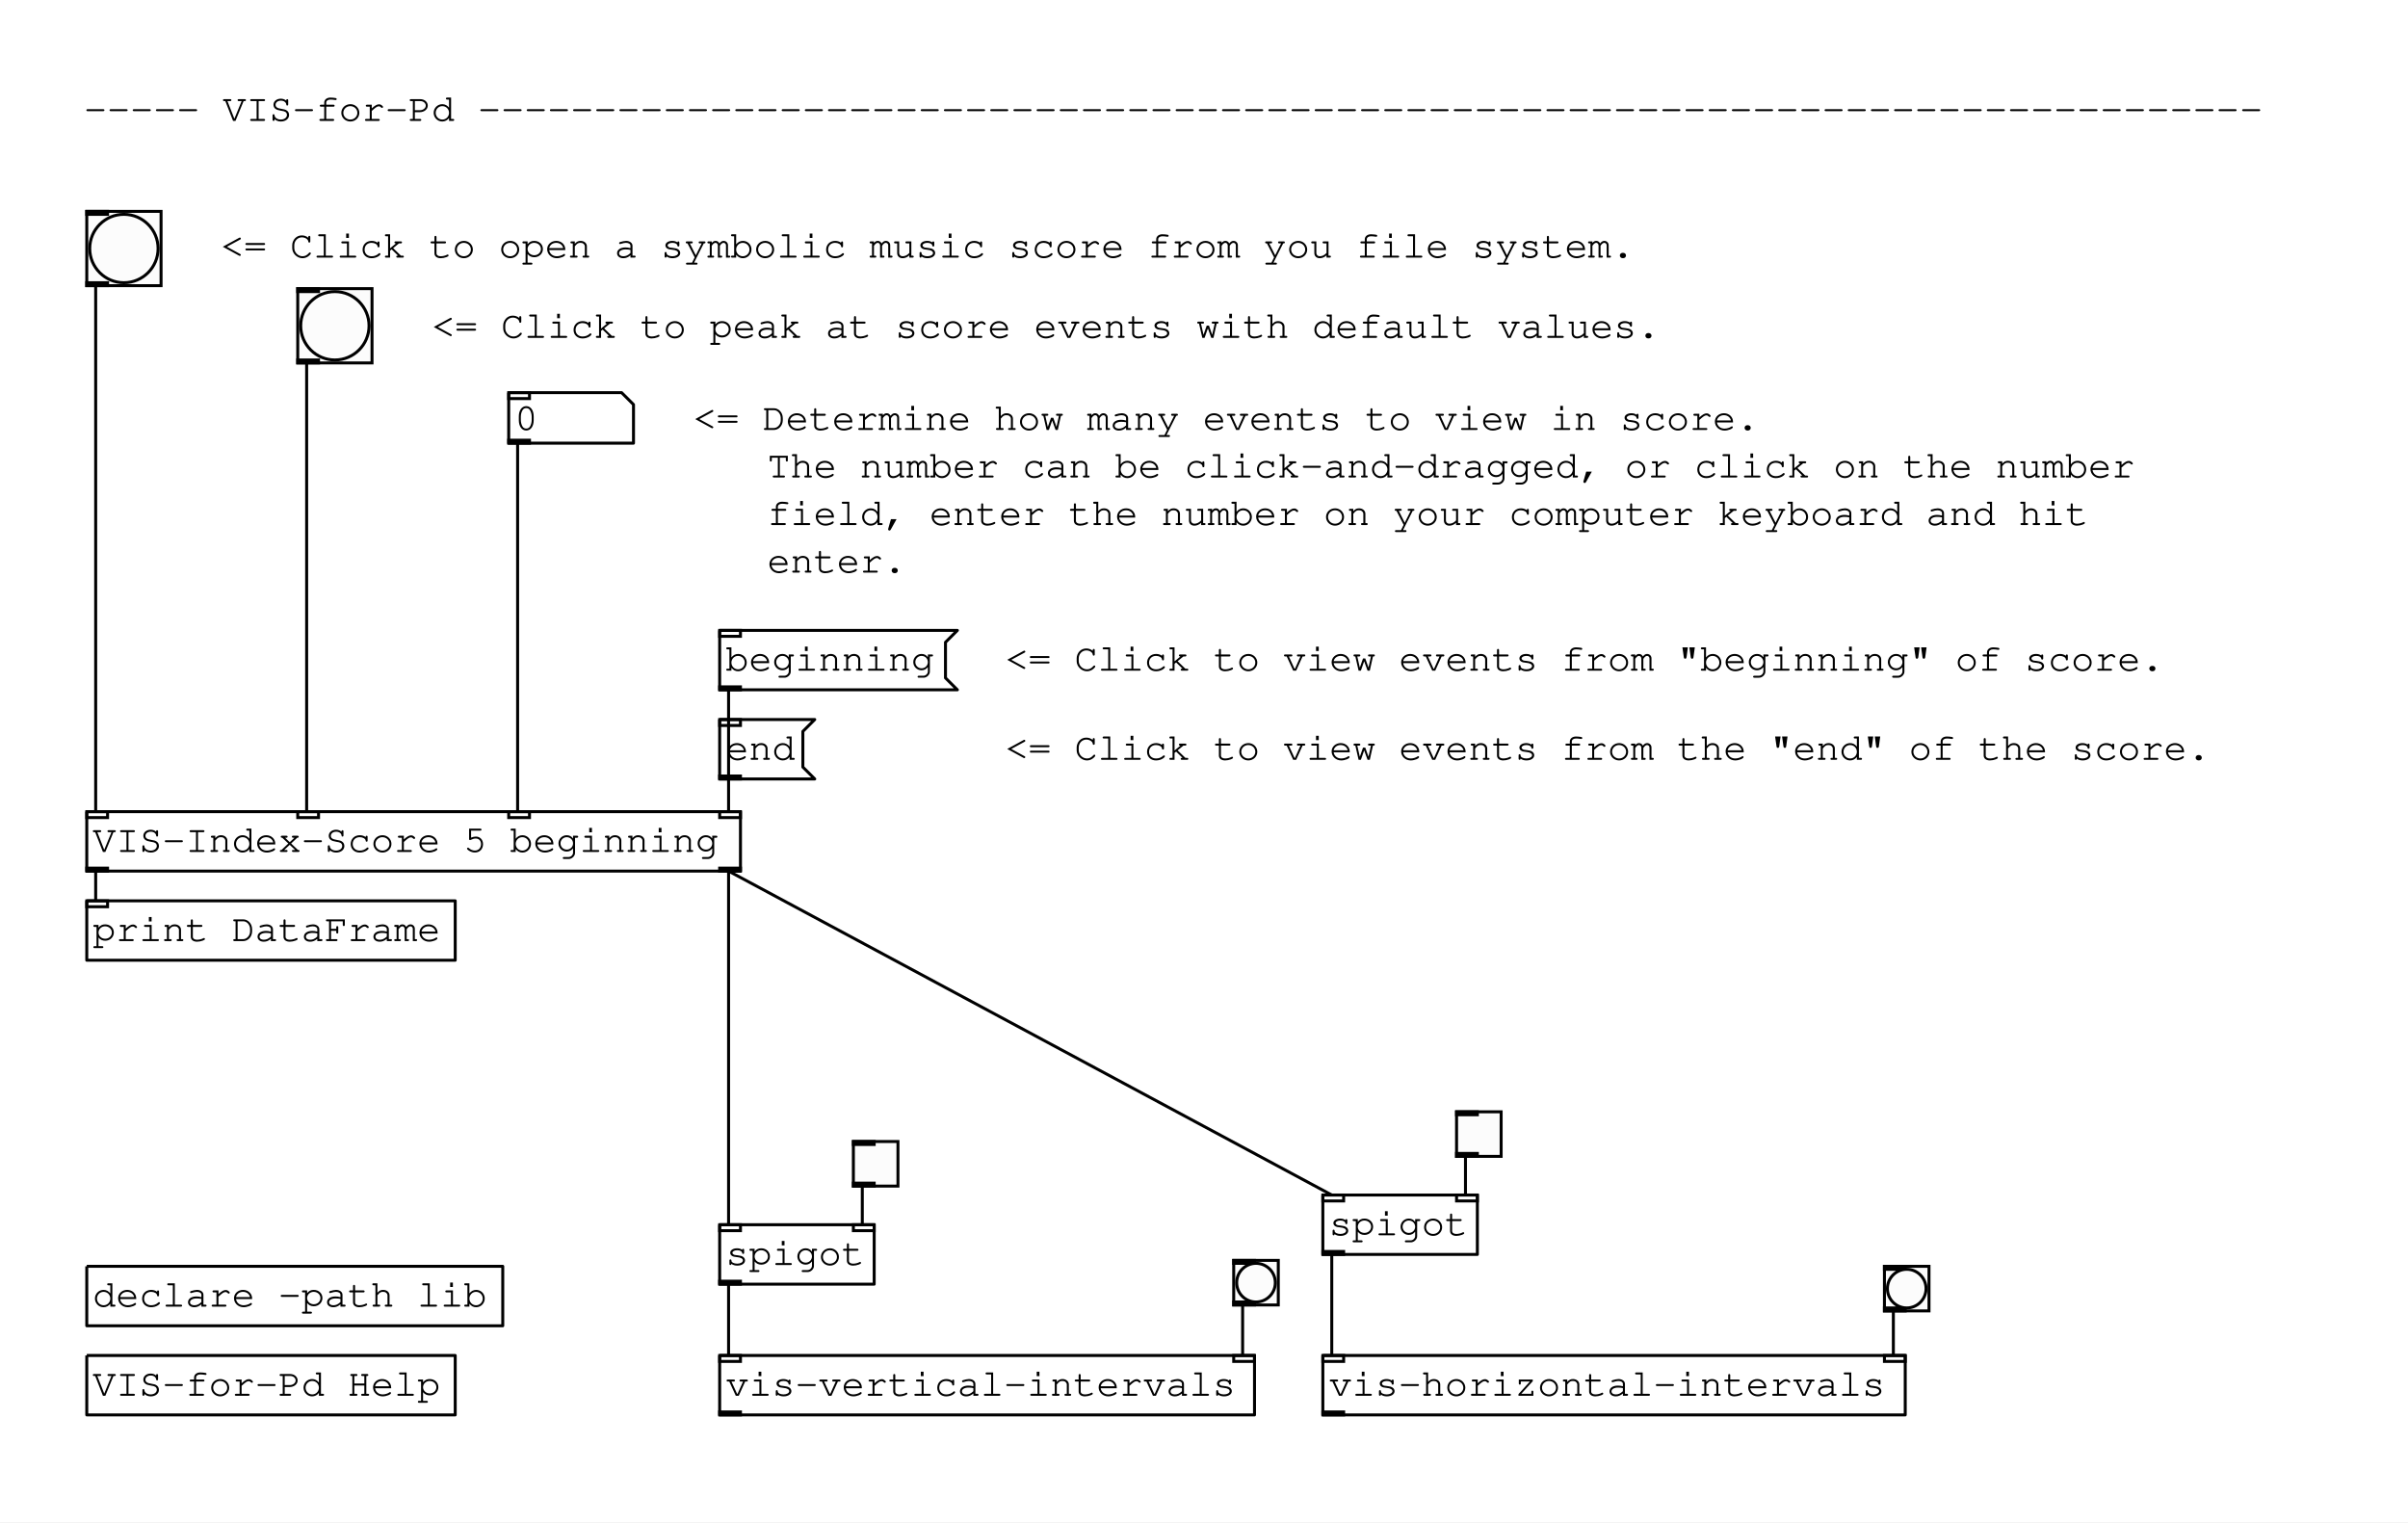
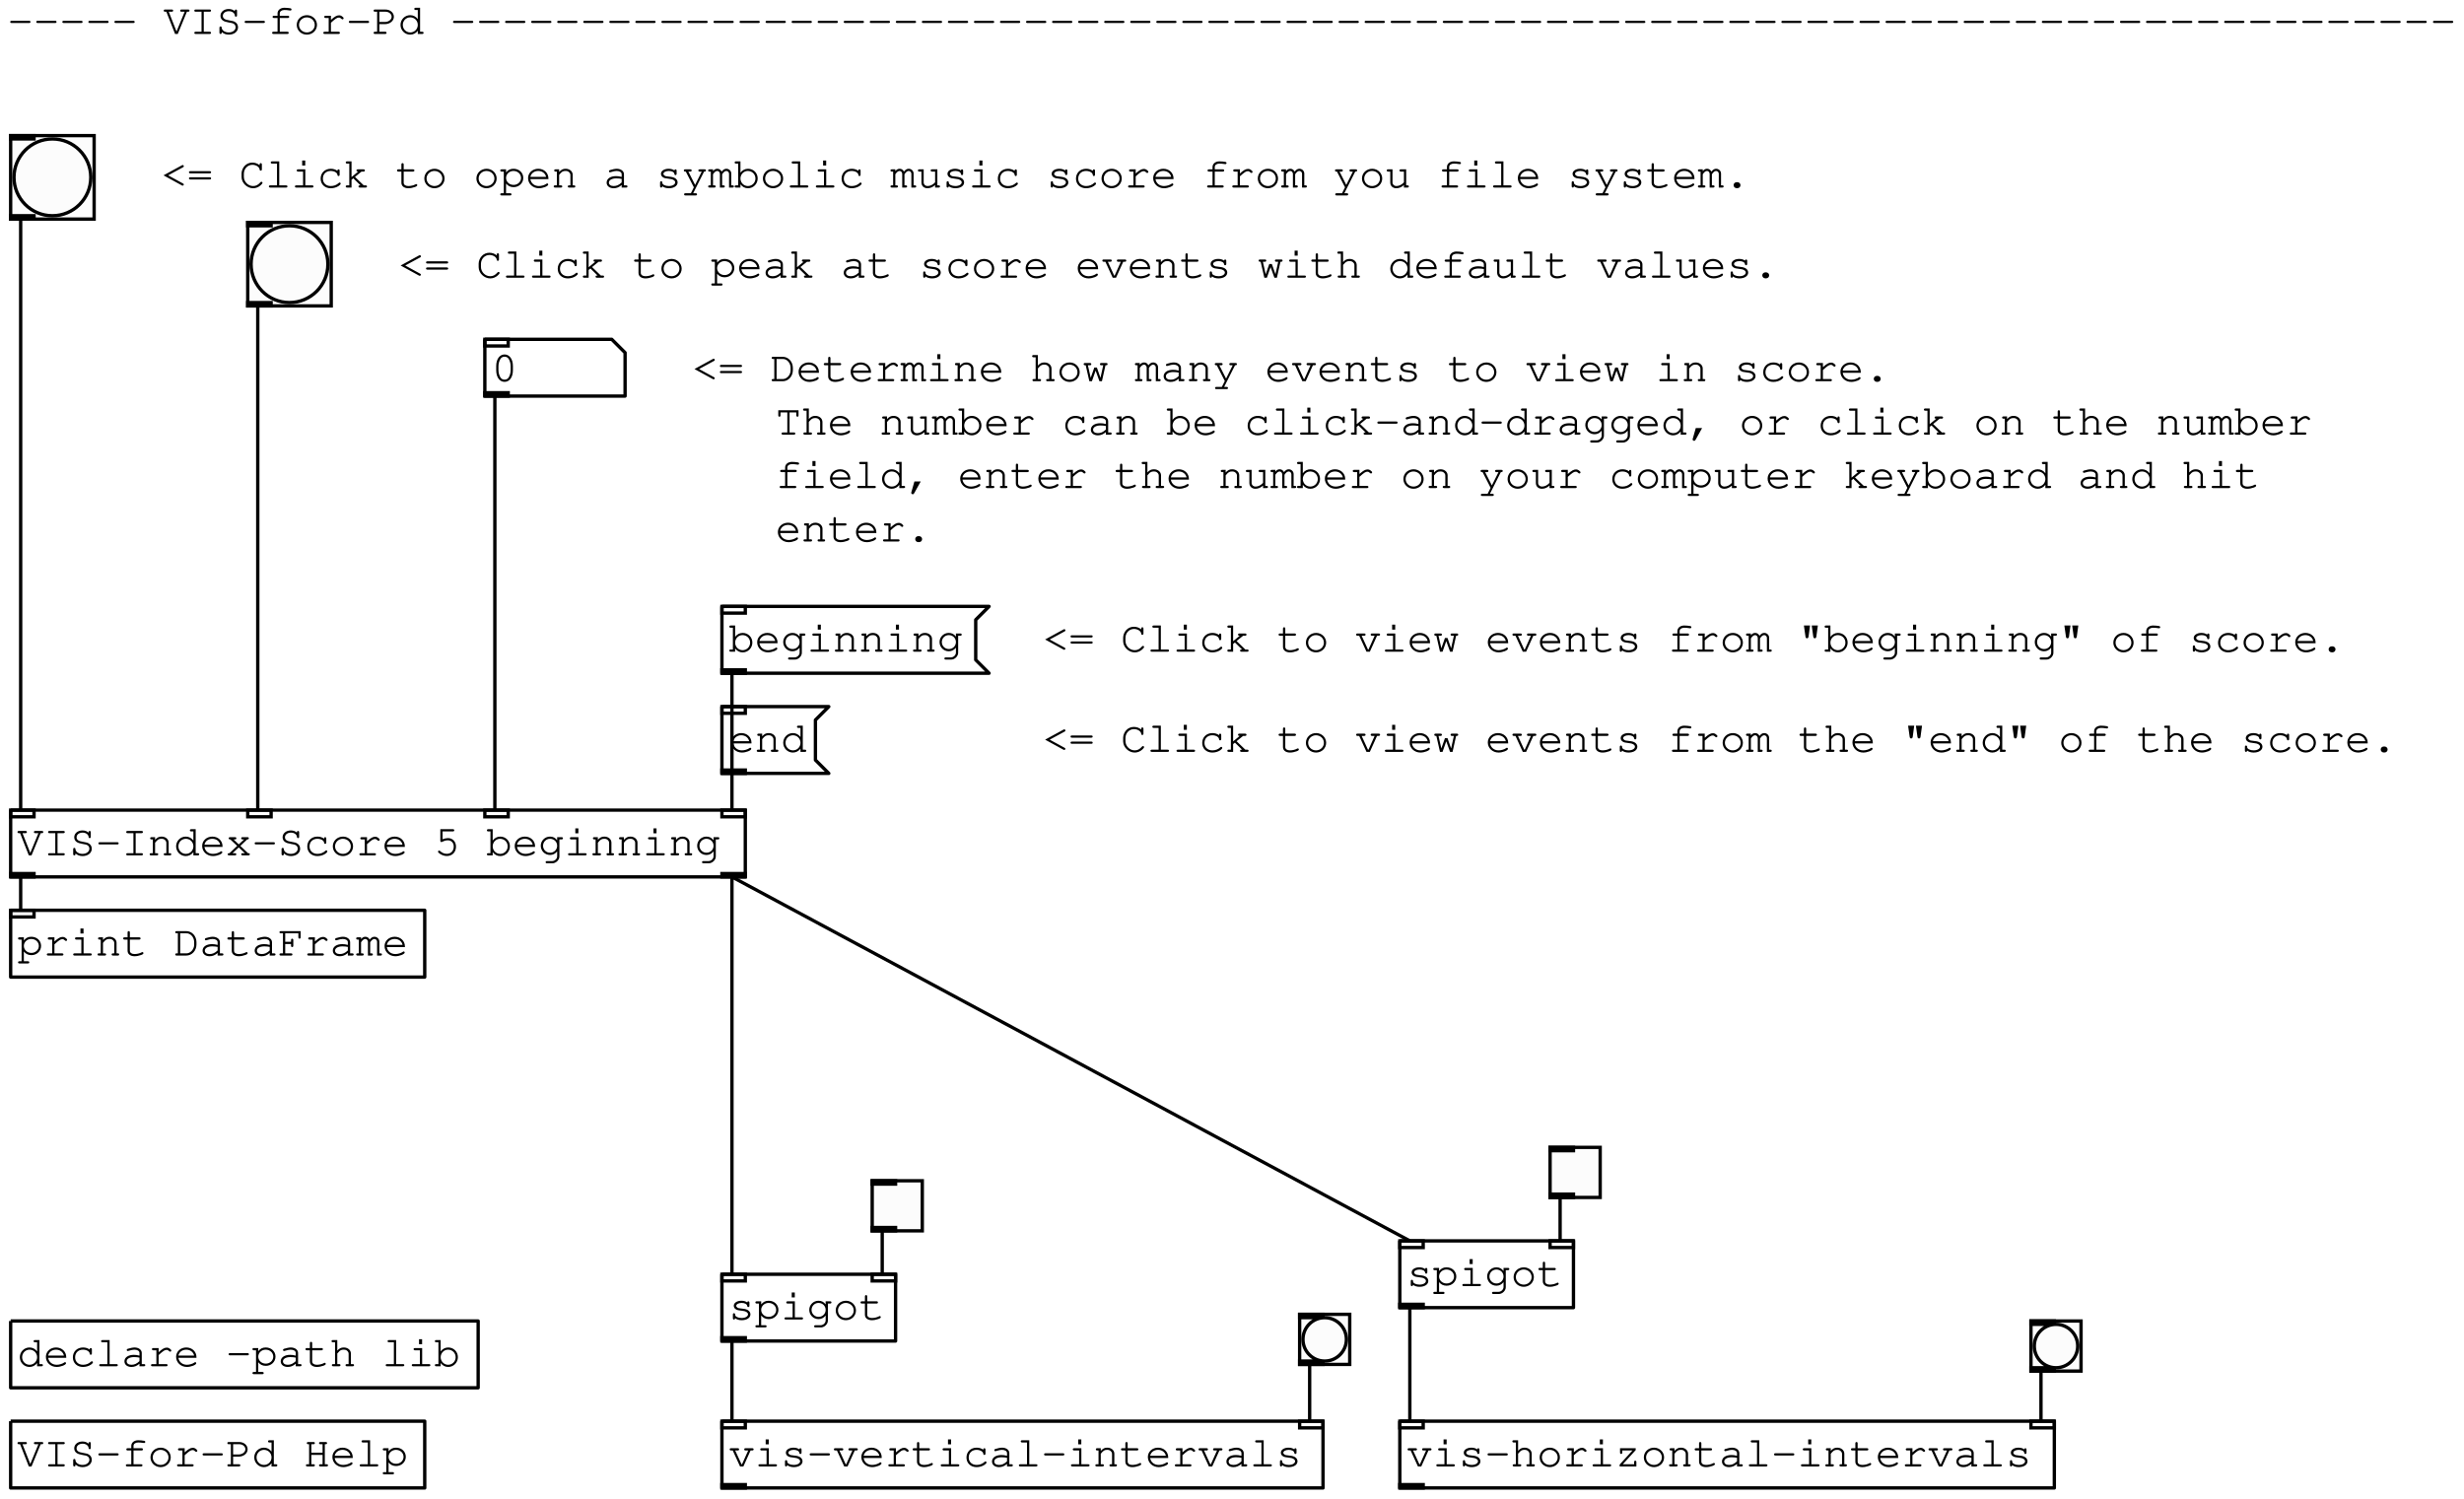
- <svg xmlns="http://www.w3.org/2000/svg" version="1.1" x="0" y="0" width="810" height="512" viewBox="0, 0, 810, 512">
+ <svg xmlns="http://www.w3.org/2000/svg" version="1.1" id="Layer_1" x="0px" y="0px" width="737.5px" height="448.5px" viewBox="26 30.5 737.5 448.5" enable-background="new 26 30.5 737.5 448.5" xml:space="preserve">
  <g id="Background">
-     <rect x="0" y="0" width="810" height="512" fill="#FFFFFF" />
+     <rect fill="#FFFFFF" width="810" height="512" />
  </g>
-   <g id="Layer_1">
+   <g id="Layer_1_1_">
    <g>
-       <path d="M29.188,455.9 L153.126,455.9 L153.126,475.89 L29.188,475.89 L29.188,455.9" fill-opacity="0" stroke="#000000" stroke-width="1" stroke-linejoin="round" />
-       <text transform="matrix(1, 0, -0, 1, 89.667, 465.451)">
-         <tspan x="-58.48" y="4" font-family="Courier" font-size="12.993" fill="#000000">VIS-for-Pd Hel</tspan>
-         <tspan x="50.683" y="4" font-family="Courier" font-size="12.993" kerning="0" fill="#000000">p</tspan>
-       </text>
-       <path d="M29.188,425.915 L169.117,425.915 L169.117,445.905 L29.188,445.905 L29.188,425.915" fill-opacity="0" stroke="#000000" stroke-width="1" stroke-linejoin="round" />
-       <text transform="matrix(1, 0, -0, 1, 97.464, 435.466)">
-         <tspan x="-66.278" y="4" font-family="Courier" font-size="12.993" fill="#000000">declare -path li</tspan>
-         <tspan x="58.48" y="4" font-family="Courier" font-size="12.993" kerning="0" fill="#000000">b</tspan>
-       </text>
-       <path d="M29.188,71.092 L54.176,71.092 L54.176,96.079 L29.188,96.079 z" fill="#FCFCFC" />
-       <path d="M29.188,71.092 L54.176,71.092 L54.176,96.079 L29.188,96.079 z" fill-opacity="0" stroke="#000000" stroke-width="1" stroke-linecap="square" />
-       <path d="M53.175,83.586 L53.175,83.586 C53.175,77.241 48.026,72.092 41.681,72.092 C35.336,72.092 30.187,77.241 30.187,83.586 C30.187,89.931 35.336,95.081 41.681,95.081 C48.026,95.081 53.175,89.931 53.175,83.586" fill="#FCFCFC" />
-       <path d="M53.175,83.586 L53.175,83.586 C53.175,77.241 48.026,72.092 41.681,72.092 C35.336,72.092 30.187,77.241 30.187,83.586 C30.187,89.931 35.336,95.081 41.681,95.081 C48.026,95.081 53.175,89.931 53.175,83.586 M29.188,95.081 L36.184,95.081 L36.184,96.08 L29.188,96.08 z M29.188,71.092 L36.184,71.092 L36.184,72.091 L29.188,72.091 z" fill-opacity="0" stroke="#000000" stroke-width="1" stroke-linecap="square" />
-       <text transform="matrix(1, 0, -0, 1, 311.985, 82.643)">
-         <tspan x="-237.82" y="4" font-family="Courier" font-size="12.993" fill="#000000">&lt;= Click to open a symbolic music score from you file system</tspan>
-         <tspan x="230.022" y="4" font-family="Courier" font-size="12.993" kerning="0" fill="#000000">.</tspan>
-       </text>
-       <path d="M242.081,455.9 L421.991,455.9 L421.991,475.89 L242.081,475.89 L242.081,455.9" fill-opacity="0" stroke="#000000" stroke-width="1" stroke-linejoin="round" />
-       <path d="M242.081,474.89 L249.078,474.89 L249.078,475.89 L242.081,475.89 z M242.081,455.9 L249.078,455.9 L249.078,457.899 L242.081,457.899 z M414.994,455.9 L421.991,455.9 L421.991,457.899 L414.994,457.899 z" fill-opacity="0" stroke="#000000" stroke-width="1" stroke-linecap="square" />
-       <text transform="matrix(1, 0, -0, 1, 329.851, 465.451)">
-         <tspan x="-85.771" y="4" font-family="Courier" font-size="12.993" fill="#000000">vis-vertical-interval</tspan>
-         <tspan x="77.974" y="4" font-family="Courier" font-size="12.993" kerning="0" fill="#000000">s</tspan>
-       </text>
-       <path d="M444.979,455.9 L640.881,455.9 L640.881,475.89 L444.979,475.89 L444.979,455.9" fill-opacity="0" stroke="#000000" stroke-width="1" stroke-linejoin="round" />
-       <path d="M444.979,474.89 L451.975,474.89 L451.975,475.89 L444.979,475.89 z M444.979,455.9 L451.975,455.9 L451.975,457.899 L444.979,457.899 z M633.885,455.9 L640.881,455.9 L640.881,457.899 L633.885,457.899 z" fill-opacity="0" stroke="#000000" stroke-width="1" stroke-linecap="square" />
-       <text transform="matrix(1, 0, -0, 1, 540.547, 465.451)">
-         <tspan x="-93.568" y="4" font-family="Courier" font-size="12.993" fill="#000000">vis-horizontal-interval</tspan>
-         <tspan x="85.771" y="4" font-family="Courier" font-size="12.993" kerning="0" fill="#000000">s</tspan>
-       </text>
-       <path d="M242.081,212.022 L322.041,212.022 L318.043,216.02 L318.043,228.014 L322.041,232.012 L242.081,232.012 L242.081,212.022" fill-opacity="0" stroke="#000000" stroke-width="1" stroke-linejoin="round" />
-       <path d="M242.081,231.012 L249.078,231.012 L249.078,232.012 L242.081,232.012 z M242.081,212.022 L249.078,212.022 L249.078,214.021 L242.081,214.021 z" fill-opacity="0" stroke="#000000" stroke-width="1" stroke-linecap="square" />
-       <text transform="matrix(1, 0, -0, 1, 279.168, 221.573)">
-         <tspan x="-35.088" y="4" font-family="Courier" font-size="12.993" fill="#000000">beginnin</tspan>
-         <tspan x="27.291" y="4" font-family="Courier" font-size="12.993" kerning="0" fill="#000000">g</tspan>
-       </text>
-       <path d="M242.081,242.007 L274.065,242.007 L270.067,246.005 L270.067,257.999 L274.065,261.997 L242.081,261.997 L242.081,242.007" fill-opacity="0" stroke="#000000" stroke-width="1" stroke-linejoin="round" />
-       <path d="M242.081,260.997 L249.078,260.997 L249.078,261.996 L242.081,261.996 z M242.081,242.007 L249.078,242.007 L249.078,244.006 L242.081,244.006 z" fill-opacity="0" stroke="#000000" stroke-width="1" stroke-linecap="square" />
-       <text transform="matrix(1, 0, -0, 1, 255.776, 251.558)">
-         <tspan x="-11.696" y="4" font-family="Courier" font-size="12.993" fill="#000000">en</tspan>
-         <tspan x="3.899" y="4" font-family="Courier" font-size="12.993" kerning="0" fill="#000000">d</tspan>
-       </text>
-       <path d="M444.979,401.927 L496.953,401.927 L496.953,421.917 L444.979,421.917 L444.979,401.927" fill-opacity="0" stroke="#000000" stroke-width="1" stroke-linejoin="round" />
-       <path d="M444.979,420.917 L451.975,420.917 L451.975,421.917 L444.979,421.917 z M444.979,401.927 L451.975,401.927 L451.975,403.926 L444.979,403.926 z M489.957,401.927 L496.954,401.927 L496.954,403.926 L489.957,403.926 z" fill-opacity="0" stroke="#000000" stroke-width="1" stroke-linecap="square" />
-       <text transform="matrix(1, 0, -0, 1, 470.371, 411.478)">
-         <tspan x="-23.392" y="4" font-family="Courier" font-size="12.993" fill="#000000">spigo</tspan>
-         <tspan x="15.595" y="4" font-family="Courier" font-size="12.993" kerning="0" fill="#000000">t</tspan>
-       </text>
-       <path d="M489.957,373.941 L504.95,373.941 L504.95,388.933 L489.957,388.933 z" fill="#FCFCFC" />
-       <path d="M489.957,373.941 L504.95,373.941 L504.95,388.933 L489.957,388.933 z" fill-opacity="0" stroke="#000000" stroke-width="1" stroke-linecap="square" />
-       <path d="M491.956,375.94 L503.95,387.934 M491.956,386.934 L503.95,374.94" fill-opacity="0" stroke="#FCFCFC" stroke-width="1" stroke-linejoin="round" />
-       <path d="M489.957,387.934 L496.954,387.934 L496.954,388.934 L489.957,388.934 z M489.957,373.941 L496.954,373.941 L496.954,374.94 L489.957,374.94 z" fill-opacity="0" stroke="#000000" stroke-width="1" stroke-linecap="square" />
-       <path d="M242.081,411.922 L294.055,411.922 L294.055,431.912 L242.081,431.912 L242.081,411.922" fill-opacity="0" stroke="#000000" stroke-width="1" stroke-linejoin="round" />
-       <path d="M242.081,430.912 L249.078,430.912 L249.078,431.912 L242.081,431.912 z M242.081,411.922 L249.078,411.922 L249.078,413.921 L242.081,413.921 z M287.058,411.922 L294.055,411.922 L294.055,413.921 L287.058,413.921 z" fill-opacity="0" stroke="#000000" stroke-width="1" stroke-linecap="square" />
-       <text transform="matrix(1, 0, -0, 1, 267.472, 421.473)">
-         <tspan x="-23.392" y="4" font-family="Courier" font-size="12.993" fill="#000000">spigo</tspan>
-         <tspan x="15.595" y="4" font-family="Courier" font-size="12.993" kerning="0" fill="#000000">t</tspan>
-       </text>
-       <path d="M287.058,383.936 L302.051,383.936 L302.051,398.929 L287.058,398.929 z" fill="#FCFCFC" />
-       <path d="M287.058,383.936 L302.051,383.936 L302.051,398.929 L287.058,398.929 z" fill-opacity="0" stroke="#000000" stroke-width="1" stroke-linecap="square" />
-       <path d="M289.057,385.935 L301.051,397.929 M289.057,396.929 L301.051,384.936" fill-opacity="0" stroke="#FCFCFC" stroke-width="1" stroke-linejoin="round" />
-       <path d="M287.058,397.929 L294.055,397.929 L294.055,398.929 L287.058,398.929 z M287.058,383.936 L294.055,383.936 L294.055,384.936 L287.058,384.936 z" fill-opacity="0" stroke="#000000" stroke-width="1" stroke-linecap="square" />
-       <path d="M414.994,423.916 L429.987,423.916 L429.987,438.909 L414.994,438.909 z" fill="#FCFCFC" />
-       <path d="M414.994,423.916 L429.987,423.916 L429.987,438.909 L414.994,438.909 z" fill-opacity="0" stroke="#000000" stroke-width="1" stroke-linecap="square" />
-       <path d="M428.987,431.412 L428.987,431.412 C428.987,427.826 426.077,424.915 422.491,424.915 C418.905,424.915 415.994,427.826 415.994,431.412 C415.994,434.998 418.905,437.909 422.491,437.909 C426.077,437.909 428.987,434.998 428.987,431.412" fill="#FCFCFC" />
-       <path d="M428.987,431.412 L428.987,431.412 C428.987,427.826 426.077,424.915 422.491,424.915 C418.905,424.915 415.994,427.826 415.994,431.412 C415.994,434.998 418.905,437.909 422.491,437.909 C426.077,437.909 428.987,434.998 428.987,431.412 M414.994,437.909 L421.991,437.909 L421.991,438.909 L414.994,438.909 z M414.994,423.916 L421.991,423.916 L421.991,424.916 L414.994,424.916 z" fill-opacity="0" stroke="#000000" stroke-width="1" stroke-linecap="square" />
-       <path d="M633.885,425.915 L648.877,425.915 L648.877,440.907 L633.885,440.907 z" fill="#FCFCFC" />
-       <path d="M633.885,425.915 L648.877,425.915 L648.877,440.907 L633.885,440.907 z" fill-opacity="0" stroke="#000000" stroke-width="1" stroke-linecap="square" />
-       <path d="M647.878,433.411 L647.878,433.411 C647.878,429.825 644.967,426.914 641.381,426.914 C637.795,426.914 634.885,429.825 634.885,433.411 C634.885,436.997 637.795,439.908 641.381,439.908 C644.967,439.908 647.878,436.997 647.878,433.411" fill="#FCFCFC" />
-       <path d="M647.878,433.411 L647.878,433.411 C647.878,429.825 644.967,426.914 641.381,426.914 C637.795,426.914 634.885,429.825 634.885,433.411 C634.885,436.997 637.795,439.908 641.381,439.908 C644.967,439.908 647.878,436.997 647.878,433.411 M633.885,439.908 L640.881,439.908 L640.881,440.907 L633.885,440.907 z M633.885,425.915 L640.881,425.915 L640.881,426.914 L633.885,426.914 z" fill-opacity="0" stroke="#000000" stroke-width="1" stroke-linecap="square" />
-       <path d="M29.188,272.991 L249.077,272.991 L249.077,292.982 L29.188,292.982 L29.188,272.991" fill-opacity="0" stroke="#000000" stroke-width="1" stroke-linejoin="round" />
-       <path d="M29.188,291.982 L36.184,291.982 L36.184,292.981 L29.188,292.981 z M242.081,291.982 L249.078,291.982 L249.078,292.981 L242.081,292.981 z M29.188,272.991 L36.184,272.991 L36.184,274.99 L29.188,274.99 z M100.152,272.991 L107.148,272.991 L107.148,274.99 L100.152,274.99 z M171.116,272.991 L178.113,272.991 L178.113,274.99 L171.116,274.99 z M242.081,272.991 L249.078,272.991 L249.078,274.99 L242.081,274.99 z" fill-opacity="0" stroke="#000000" stroke-width="1" stroke-linecap="square" />
-       <text transform="matrix(1, 0, -0, 1, 136.451, 282.543)">
-         <tspan x="-105.264" y="4" font-family="Courier" font-size="12.993" fill="#000000">VIS-Index-Score 5 beginnin</tspan>
-         <tspan x="97.467" y="4" font-family="Courier" font-size="12.993" kerning="0" fill="#000000">g</tspan>
-       </text>
-       <path d="M171.116,132.062 L209.098,132.062 L213.096,136.06 L213.096,149.053 L171.116,149.053 L171.116,132.062" fill-opacity="0" stroke="#000000" stroke-width="1" stroke-linejoin="round" />
-       <path d="M171.116,148.054 L178.113,148.054 L178.113,149.053 L171.116,149.053 z M171.116,132.062 L178.113,132.062 L178.113,134.061 L171.116,134.061 z" fill-opacity="0" stroke="#000000" stroke-width="1" stroke-linecap="square" />
-       <text transform="matrix(1, 0, -0, 1, 177.014, 140.613)">
-         <tspan x="-3.899" y="4" font-family="Courier" font-size="12.993" kerning="0" fill="#000000">0</tspan>
-       </text>
-       <text transform="matrix(1, 0, -0, 1, 412.425, 140.615)">
-         <tspan x="-179.339" y="4" font-family="Courier" font-size="12.993" fill="#000000">&lt;= Determine how many events to view in score</tspan>
-         <tspan x="171.542" y="4" font-family="Courier" font-size="12.993" kerning="0" fill="#000000">.</tspan>
-       </text>
-       <path d="M100.152,97.079 L125.14,97.079 L125.14,122.067 L100.152,122.067 z" fill="#FCFCFC" />
-       <path d="M100.152,97.079 L125.14,97.079 L125.14,122.067 L100.152,122.067 z" fill-opacity="0" stroke="#000000" stroke-width="1" stroke-linecap="square" />
-       <path d="M124.14,109.573 L124.14,109.573 C124.14,103.228 118.991,98.079 112.646,98.079 C106.301,98.079 101.151,103.228 101.151,109.573 C101.151,115.918 106.301,121.068 112.646,121.068 C118.991,121.068 124.14,115.918 124.14,109.573" fill="#FCFCFC" />
-       <path d="M124.14,109.573 L124.14,109.573 C124.14,103.228 118.991,98.079 112.646,98.079 C106.301,98.079 101.151,103.228 101.151,109.573 C101.151,115.918 106.301,121.068 112.646,121.068 C118.991,121.068 124.14,115.918 124.14,109.573 M100.152,121.068 L107.148,121.068 L107.148,122.068 L100.152,122.068 z M100.152,97.079 L107.148,97.079 L107.148,98.079 L100.152,98.079 z" fill-opacity="0" stroke="#000000" stroke-width="1" stroke-linecap="square" />
-       <text transform="matrix(1, 0, -0, 1, 351.76, 109.63)">
-         <tspan x="-206.63" y="4" font-family="Courier" font-size="12.993" fill="#000000">&lt;= Click to peak at score events with default values</tspan>
-         <tspan x="198.833" y="4" font-family="Courier" font-size="12.993" kerning="0" fill="#000000">.</tspan>
-       </text>
-       <text transform="matrix(1, 0, -0, 1, 532.968, 221.574)">
-         <tspan x="-194.934" y="4" font-family="Courier" font-size="12.993" fill="#000000">&lt;= Click to view events from "beginning" of score</tspan>
-         <tspan x="187.137" y="4" font-family="Courier" font-size="12.993" kerning="0" fill="#000000">.</tspan>
-       </text>
-       <text transform="matrix(1, 0, -0, 1, 540.765, 251.559)">
-         <tspan x="-202.732" y="4" font-family="Courier" font-size="12.993" fill="#000000">&lt;= Click to view events from the "end" of the score</tspan>
-         <tspan x="194.934" y="4" font-family="Courier" font-size="12.993" kerning="0" fill="#000000">.</tspan>
-       </text>
-       <path d="M29.188,302.977 L153.126,302.977 L153.126,322.966 L29.188,322.966 L29.188,302.977" fill-opacity="0" stroke="#000000" stroke-width="1" stroke-linejoin="round" />
-       <path d="M29.188,302.977 L36.184,302.977 L36.184,304.976 L29.188,304.976 z" fill-opacity="0" stroke="#000000" stroke-width="1" stroke-linecap="square" />
-       <text transform="matrix(1, 0, -0, 1, 89.667, 312.527)">
-         <tspan x="-58.48" y="4" font-family="Courier" font-size="12.993" fill="#000000">print DataFram</tspan>
-         <tspan x="50.683" y="4" font-family="Courier" font-size="12.993" kerning="0" fill="#000000">e</tspan>
-       </text>
-       <path d="M32.186,96.08 L32.186,272.991 M245.079,232.012 L245.079,272.991 M245.079,261.997 L245.079,272.991 M447.978,421.917 L447.978,455.9 M492.956,388.934 L492.956,401.927 M245.079,431.912 L245.079,455.9 M290.057,398.928 L290.057,411.922 M417.993,438.908 L417.993,455.9 M636.884,440.907 L636.884,455.9 M32.186,292.982 L32.186,302.977 M245.079,292.982 L447.978,401.927 M245.079,292.982 L245.079,411.922 M174.115,149.053 L174.115,272.991 M103.151,122.067 L103.151,272.991" fill-opacity="0" stroke="#000000" stroke-width="1" stroke-linejoin="round" />
-       <text transform="matrix(1, 0, -0, 1, 488.095, 156.606)">
-         <tspan x="-230.022" y="4" font-family="Courier" font-size="12.993" fill="#000000">The number can be click-and-dragged, or click on the numbe</tspan>
-         <tspan x="222.225" y="4" font-family="Courier" font-size="12.993" kerning="0" fill="#000000">r</tspan>
-       </text>
-       <text transform="matrix(1, 0, -0, 1, 480.298, 172.598)">
-         <tspan x="-222.225" y="4" font-family="Courier" font-size="12.993" fill="#000000">field, enter the number on your computer keyboard and hi</tspan>
-         <tspan x="214.428" y="4" font-family="Courier" font-size="12.993" kerning="0" fill="#000000">t</tspan>
-       </text>
-       <text transform="matrix(1, 0, -0, 1, 281.465, 188.591)">
-         <tspan x="-23.392" y="4" font-family="Courier" font-size="12.993" fill="#000000">enter</tspan>
-         <tspan x="15.595" y="4" font-family="Courier" font-size="12.993" kerning="0" fill="#000000">.</tspan>
-       </text>
-       <text transform="matrix(1, 0, -0, 1, 400.534, 44.164)">
-         <tspan x="-372.346" y="-3.5" font-family="Courier" font-size="12.993" fill="#000000">----- VIS-for-Pd ----------------------------------------------------------------------------</tspan>
-         <tspan x="352.81" y="-3.5" font-family="Courier" font-size="12.993" kerning="0" fill="#000000">-</tspan>
-       </text>
+       <path fill-opacity="0" stroke="#000000" stroke-linejoin="round" d="M29.188,455.9h123.938v19.989H29.188V455.9" />
+       <text transform="matrix(1 0 0 1 31.187 469.4512)" font-family="'Courier'" font-size="12.993">VIS-for-Pd Hel</text>
+       <text transform="matrix(1 0 0 1 140.3457 469.4512)" font-family="'ArialMT'" font-size="12"> </text>
+       <text transform="matrix(1 0 0 1 140.3501 469.4512)" font-family="'Courier'" font-size="12.993">p</text>
+       <path fill-opacity="0" stroke="#000000" stroke-linejoin="round" d="M29.188,425.915h139.929v19.99H29.188V425.915" />
+       <text transform="matrix(1 0 0 1 31.186 439.4658)" font-family="'Courier'" font-size="12.993">declare -path li</text>
+       <text transform="matrix(1 0 0 1 155.939 439.4658)" font-family="'ArialMT'" font-size="12"> </text>
+       <text transform="matrix(1 0 0 1 155.9438 439.4658)" font-family="'Courier'" font-size="12.993">b</text>
+       <path fill="#FCFCFC" d="M29.188,71.092h24.988v24.987H29.188V71.092z" />
+       <path fill-opacity="0" stroke="#000000" stroke-linecap="square" d="M29.188,71.092h24.988v24.987H29.188V71.092z" />
+       <path fill="#FCFCFC" d="M53.175,83.586L53.175,83.586c0-6.345-5.149-11.494-11.494-11.494c-6.345,0-11.494,5.149-11.494,11.494    c0,6.345,5.149,11.495,11.494,11.495C48.026,95.081,53.175,89.931,53.175,83.586" />
+       <path fill-opacity="0" stroke="#000000" stroke-linecap="square" d="M53.175,83.586L53.175,83.586    c0-6.345-5.149-11.494-11.494-11.494c-6.345,0-11.494,5.149-11.494,11.494c0,6.345,5.149,11.495,11.494,11.495    C48.026,95.081,53.175,89.931,53.175,83.586 M29.188,95.081h6.996v0.999h-6.996V95.081z M29.188,71.092h6.996v0.999h-6.996V71.092    z" />
+       <text transform="matrix(1 0 0 1 74.165 86.6426)" font-family="'Courier'" font-size="12.993">&lt;= Click to open a symbolic music score from you file system</text>
+       <text transform="matrix(1 0 0 1 541.9883 86.6426)" font-family="'ArialMT'" font-size="12"> </text>
+       <text transform="matrix(1 0 0 1 542.0068 86.6426)" font-family="'Courier'" font-size="12.993">.</text>
+       <path fill-opacity="0" stroke="#000000" stroke-linejoin="round" d="M242.081,455.9h179.91v19.989h-179.91V455.9" />
+       <path fill-opacity="0" stroke="#000000" stroke-linecap="square" d="M242.081,474.89h6.997v1h-6.997V474.89z M242.081,455.9h6.997    v1.999h-6.997V455.9z M414.994,455.9h6.997v1.999h-6.997V455.9z" />
+       <text transform="matrix(1 0 0 1 244.0801 469.4512)" font-family="'Courier'" font-size="12.993">vis-vertical-interval</text>
+       <text transform="matrix(1 0 0 1 407.8184 469.4512)" font-family="'ArialMT'" font-size="12"> </text>
+       <text transform="matrix(1 0 0 1 407.8252 469.4512)" font-family="'Courier'" font-size="12.993">s</text>
+       <path fill-opacity="0" stroke="#000000" stroke-linejoin="round" d="M444.979,455.9h195.902v19.989H444.979V455.9" />
+       <path fill-opacity="0" stroke="#000000" stroke-linecap="square" d="M444.979,474.89h6.996v1h-6.996V474.89z M444.979,455.9h6.996    v1.999h-6.996V455.9z M633.885,455.9h6.996v1.999h-6.996V455.9z" />
+       <text transform="matrix(1 0 0 1 446.9785 469.4512)" font-family="'Courier'" font-size="12.993">vis-horizontal-interval</text>
+       <text transform="matrix(1 0 0 1 626.3115 469.4512)" font-family="'ArialMT'" font-size="12"> </text>
+       <text transform="matrix(1 0 0 1 626.3184 469.4512)" font-family="'Courier'" font-size="12.993">s</text>
+       <path fill-opacity="0" stroke="#000000" stroke-linejoin="round" d="M242.081,212.022h79.96l-3.998,3.998v11.994l3.998,3.998    h-79.96V212.022" />
+       <path fill-opacity="0" stroke="#000000" stroke-linecap="square" d="M242.081,231.012h6.997v1h-6.997V231.012z M242.081,212.022    h6.997v1.999h-6.997V212.022z" />
+       <text transform="matrix(1 0 0 1 244.0801 225.5732)" font-family="'Courier'" font-size="12.993">beginnin</text>
+       <text transform="matrix(1 0 0 1 306.4565 225.5732)" font-family="'ArialMT'" font-size="12"> </text>
+       <text transform="matrix(1 0 0 1 306.459 225.5732)" font-family="'Courier'" font-size="12.993">g</text>
+       <path fill-opacity="0" stroke="#000000" stroke-linejoin="round" d="M242.081,242.007h31.984l-3.998,3.998v11.994l3.998,3.998    h-31.984V242.007" />
+       <path fill-opacity="0" stroke="#000000" stroke-linecap="square" d="M242.081,260.997h6.997v0.999h-6.997V260.997z     M242.081,242.007h6.997v1.999h-6.997V242.007z" />
+       <text transform="matrix(1 0 0 1 244.0801 255.5576)" font-family="'Courier'" font-size="12.993">en</text>
+       <text transform="matrix(1 0 0 1 259.6743 255.5576)" font-family="'ArialMT'" font-size="12"> </text>
+       <text transform="matrix(1 0 0 1 259.6748 255.5576)" font-family="'Courier'" font-size="12.993">d</text>
+       <path fill-opacity="0" stroke="#000000" stroke-linejoin="round" d="M444.979,401.927h51.975v19.99h-51.975V401.927" />
+       <path fill-opacity="0" stroke="#000000" stroke-linecap="square" d="M444.979,420.917h6.996v1h-6.996V420.917z M444.979,401.927    h6.996v1.999h-6.996V401.927z M489.957,401.927h6.997v1.999h-6.997V401.927z" />
+       <text transform="matrix(1 0 0 1 446.9785 415.4775)" font-family="'Courier'" font-size="12.993">spigo</text>
+       <text transform="matrix(1 0 0 1 485.9648 415.4775)" font-family="'ArialMT'" font-size="12"> </text>
+       <text transform="matrix(1 0 0 1 485.9658 415.4775)" font-family="'Courier'" font-size="12.993">t</text>
+       <path fill="#FCFCFC" d="M489.957,373.941h14.993v14.992h-14.993V373.941z" />
+       <path fill-opacity="0" stroke="#000000" stroke-linecap="square" d="M489.957,373.941h14.993v14.992h-14.993V373.941z" />
+       <path fill-opacity="0" stroke="#FCFCFC" stroke-linejoin="round" d="M491.956,375.939l11.994,11.994 M491.956,386.934    l11.994-11.994" />
+       <path fill-opacity="0" stroke="#000000" stroke-linecap="square" d="M489.957,387.934h6.997v1h-6.997V387.934z M489.957,373.941    h6.997v0.998h-6.997V373.941z" />
+       <path fill-opacity="0" stroke="#000000" stroke-linejoin="round" d="M242.081,411.922h51.974v19.99h-51.974V411.922" />
+       <path fill-opacity="0" stroke="#000000" stroke-linecap="square" d="M242.081,430.912h6.997v1h-6.997V430.912z M242.081,411.922    h6.997v1.999h-6.997V411.922z M287.058,411.922h6.997v1.999h-6.997V411.922z" />
+       <text transform="matrix(1 0 0 1 244.0801 425.4727)" font-family="'Courier'" font-size="12.993">spigo</text>
+       <text transform="matrix(1 0 0 1 283.0654 425.4727)" font-family="'ArialMT'" font-size="12"> </text>
+       <text transform="matrix(1 0 0 1 283.0669 425.4727)" font-family="'Courier'" font-size="12.993">t</text>
+       <path fill="#FCFCFC" d="M287.058,383.936h14.993v14.993h-14.993V383.936z" />
+       <path fill-opacity="0" stroke="#000000" stroke-linecap="square" d="M287.058,383.936h14.993v14.993h-14.993V383.936z" />
+       <path fill-opacity="0" stroke="#FCFCFC" stroke-linejoin="round" d="M289.057,385.936l11.994,11.993 M289.057,396.929    l11.994-11.993" />
+       <path fill-opacity="0" stroke="#000000" stroke-linecap="square" d="M287.058,397.929h6.997v1h-6.997V397.929z M287.058,383.936    h6.997v1h-6.997V383.936z" />
+       <path fill="#FCFCFC" d="M414.994,423.916h14.993v14.993h-14.993V423.916z" />
+       <path fill-opacity="0" stroke="#000000" stroke-linecap="square" d="M414.994,423.916h14.993v14.993h-14.993V423.916z" />
+       <path fill="#FCFCFC" d="M428.987,431.412L428.987,431.412c0-3.586-2.91-6.497-6.496-6.497s-6.497,2.911-6.497,6.497    s2.911,6.497,6.497,6.497S428.987,434.998,428.987,431.412" />
+       <path fill-opacity="0" stroke="#000000" stroke-linecap="square" d="M428.987,431.412L428.987,431.412    c0-3.586-2.91-6.497-6.496-6.497s-6.497,2.911-6.497,6.497s2.911,6.497,6.497,6.497S428.987,434.998,428.987,431.412     M414.994,437.909h6.997v1h-6.997V437.909z M414.994,423.916h6.997v1h-6.997V423.916z" />
+       <path fill="#FCFCFC" d="M633.885,425.915h14.992v14.992h-14.992V425.915z" />
+       <path fill-opacity="0" stroke="#000000" stroke-linecap="square" d="M633.885,425.915h14.992v14.992h-14.992V425.915z" />
+       <path fill="#FCFCFC" d="M647.878,433.411L647.878,433.411c0-3.586-2.911-6.497-6.497-6.497s-6.496,2.911-6.496,6.497    s2.91,6.497,6.496,6.497S647.878,436.997,647.878,433.411" />
+       <path fill-opacity="0" stroke="#000000" stroke-linecap="square" d="M647.878,433.411L647.878,433.411    c0-3.586-2.911-6.497-6.497-6.497s-6.496,2.911-6.496,6.497s2.91,6.497,6.496,6.497S647.878,436.997,647.878,433.411     M633.885,439.908h6.996v0.999h-6.996V439.908z M633.885,425.915h6.996v0.999h-6.996V425.915z" />
+       <path fill-opacity="0" stroke="#000000" stroke-linejoin="round" d="M29.188,272.991h219.889v19.991H29.188V272.991" />
+       <path fill-opacity="0" stroke="#000000" stroke-linecap="square" d="M29.188,291.982h6.996v0.998h-6.996V291.982z     M242.081,291.982h6.997v0.998h-6.997V291.982z M29.188,272.991h6.996v1.999h-6.996V272.991z M100.152,272.991h6.996v1.999h-6.996    V272.991z M171.116,272.991h6.997v1.999h-6.997V272.991z M242.081,272.991h6.997v1.999h-6.997V272.991z" />
+       <text transform="matrix(1 0 0 1 31.187 286.543)" font-family="'Courier'" font-size="12.993">VIS-Index-Score 5 beginnin</text>
+       <text transform="matrix(1 0 0 1 233.9106 286.543)" font-family="'ArialMT'" font-size="12"> </text>
+       <text transform="matrix(1 0 0 1 233.918 286.543)" font-family="'Courier'" font-size="12.993">g</text>
+       <path fill-opacity="0" stroke="#000000" stroke-linejoin="round" d="M171.116,132.062h37.982l3.998,3.998v12.993h-41.98V132.062" />
+       <path fill-opacity="0" stroke="#000000" stroke-linecap="square" d="M171.116,148.054h6.997v0.999h-6.997V148.054z     M171.116,132.062h6.997v1.999h-6.997V132.062z" />
+       <text transform="matrix(1 0 0 1 173.1152 144.6133)" font-family="'Courier'" font-size="12.993">0</text>
+       <text transform="matrix(1 0 0 1 233.0859 144.6152)" font-family="'Courier'" font-size="12.993">&lt;= Determine how many events to view in score</text>
+       <text transform="matrix(1 0 0 1 583.9541 144.6152)" font-family="'ArialMT'" font-size="12"> </text>
+       <text transform="matrix(1 0 0 1 583.9668 144.6152)" font-family="'Courier'" font-size="12.993">.</text>
+       <path fill="#FCFCFC" d="M100.152,97.079h24.988v24.988h-24.988V97.079z" />
+       <path fill-opacity="0" stroke="#000000" stroke-linecap="square" d="M100.152,97.079h24.988v24.988h-24.988V97.079z" />
+       <path fill="#FCFCFC" d="M124.14,109.573L124.14,109.573c0-6.345-5.149-11.494-11.494-11.494s-11.495,5.149-11.495,11.494    c0,6.345,5.15,11.495,11.495,11.495S124.14,115.918,124.14,109.573" />
+       <path fill-opacity="0" stroke="#000000" stroke-linecap="square" d="M124.14,109.573L124.14,109.573    c0-6.345-5.149-11.494-11.494-11.494s-11.495,5.149-11.495,11.494c0,6.345,5.15,11.495,11.495,11.495    S124.14,115.918,124.14,109.573 M100.152,121.068h6.996v1h-6.996V121.068z M100.152,97.079h6.996v1h-6.996V97.079z" />
+       <text transform="matrix(1 0 0 1 145.1299 113.6299)" font-family="'Courier'" font-size="12.993">&lt;= Click to peak at score events with default values</text>
+       <text transform="matrix(1 0 0 1 550.5771 113.6299)" font-family="'ArialMT'" font-size="12"> </text>
+       <text transform="matrix(1 0 0 1 550.5928 113.6299)" font-family="'Courier'" font-size="12.993">.</text>
+       <text transform="matrix(1 0 0 1 338.0342 225.5742)" font-family="'Courier'" font-size="12.993">&lt;= Click to view events from "beginning" of score</text>
+       <text transform="matrix(1 0 0 1 720.0898 225.5742)" font-family="'ArialMT'" font-size="12"> </text>
+       <text transform="matrix(1 0 0 1 720.1055 225.5742)" font-family="'Courier'" font-size="12.993">.</text>
+       <text transform="matrix(1 0 0 1 338.0332 255.5586)" font-family="'Courier'" font-size="12.993">&lt;= Click to view events from the "end" of the score</text>
+       <text transform="matrix(1 0 0 1 735.6836 255.5586)" font-family="'ArialMT'" font-size="12"> </text>
+       <text transform="matrix(1 0 0 1 735.6992 255.5586)" font-family="'Courier'" font-size="12.993">.</text>
+       <path fill-opacity="0" stroke="#000000" stroke-linejoin="round" d="M29.188,302.977h123.938v19.989H29.188V302.977" />
+       <path fill-opacity="0" stroke="#000000" stroke-linecap="square" d="M29.188,302.977h6.996v2h-6.996V302.977z" />
+       <text transform="matrix(1 0 0 1 31.187 316.5273)" font-family="'Courier'" font-size="12.993">print DataFram</text>
+       <text transform="matrix(1 0 0 1 140.3457 316.5273)" font-family="'ArialMT'" font-size="12"> </text>
+       <text transform="matrix(1 0 0 1 140.3501 316.5273)" font-family="'Courier'" font-size="12.993">e</text>
+       <path fill-opacity="0" stroke="#000000" stroke-linejoin="round" d="M32.186,96.08v176.911 M245.079,232.012v40.979     M245.079,261.997v10.994 M447.978,421.917V455.9 M492.956,388.934v12.993 M245.079,431.912V455.9 M290.057,398.928v12.994     M417.993,438.908V455.9 M636.884,440.907V455.9 M32.186,292.982v9.994 M245.079,292.982l202.898,108.944 M245.079,292.982    v118.939 M174.115,149.053v123.938 M103.151,122.067v150.924" />
+       <text transform="matrix(1 0 0 1 258.0732 160.6064)" font-family="'Courier'" font-size="12.993">The number can be click-and-dragged, or click on the numbe</text>
+       <text transform="matrix(1 0 0 1 710.3027 160.6064)" font-family="'ArialMT'" font-size="12"> </text>
+       <text transform="matrix(1 0 0 1 710.3203 160.6064)" font-family="'Courier'" font-size="12.993">r</text>
+       <text transform="matrix(1 0 0 1 258.0732 176.5977)" font-family="'Courier'" font-size="12.993">field, enter the number on your computer keyboard and hi</text>
+       <text transform="matrix(1 0 0 1 694.709 176.5977)" font-family="'ArialMT'" font-size="12"> </text>
+       <text transform="matrix(1 0 0 1 694.7266 176.5977)" font-family="'Courier'" font-size="12.993">t</text>
+       <text transform="matrix(1 0 0 1 258.0732 192.5908)" font-family="'Courier'" font-size="12.993">enter</text>
+       <text transform="matrix(1 0 0 1 297.0586 192.5908)" font-family="'ArialMT'" font-size="12"> </text>
+       <text transform="matrix(1 0 0 1 297.0601 192.5908)" font-family="'Courier'" font-size="12.993">.</text>
+       <text transform="matrix(1 0 0 1 28.188 40.6641)" font-family="'Courier'" font-size="12.993">----- VIS-for-Pd ----------------------------------------------------------------------------</text>
+       <text transform="matrix(1 0 0 1 753.3145 40.6641)" font-family="'ArialMT'" font-size="12"> </text>
+       <text transform="matrix(1 0 0 1 753.3438 40.6641)" font-family="'Courier'" font-size="12.993">-</text>
    </g>
  </g>
</svg>
